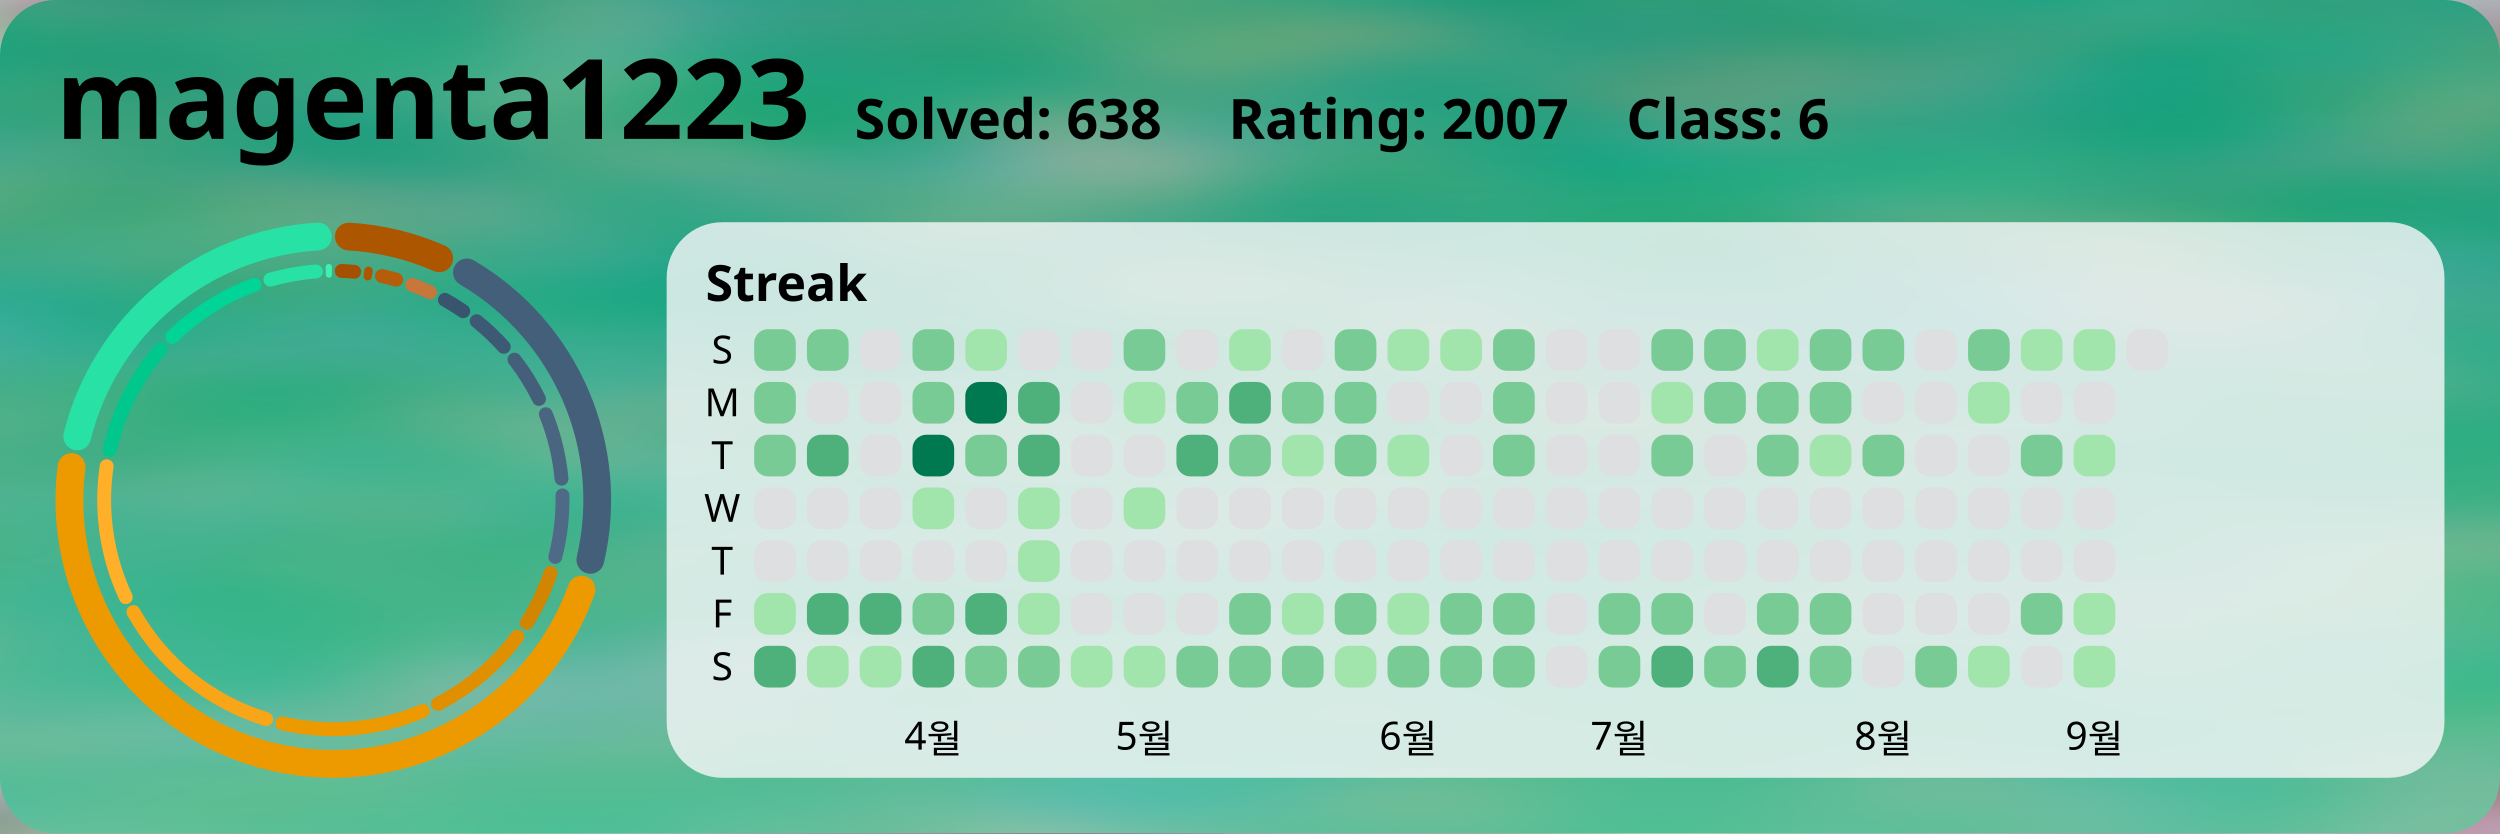
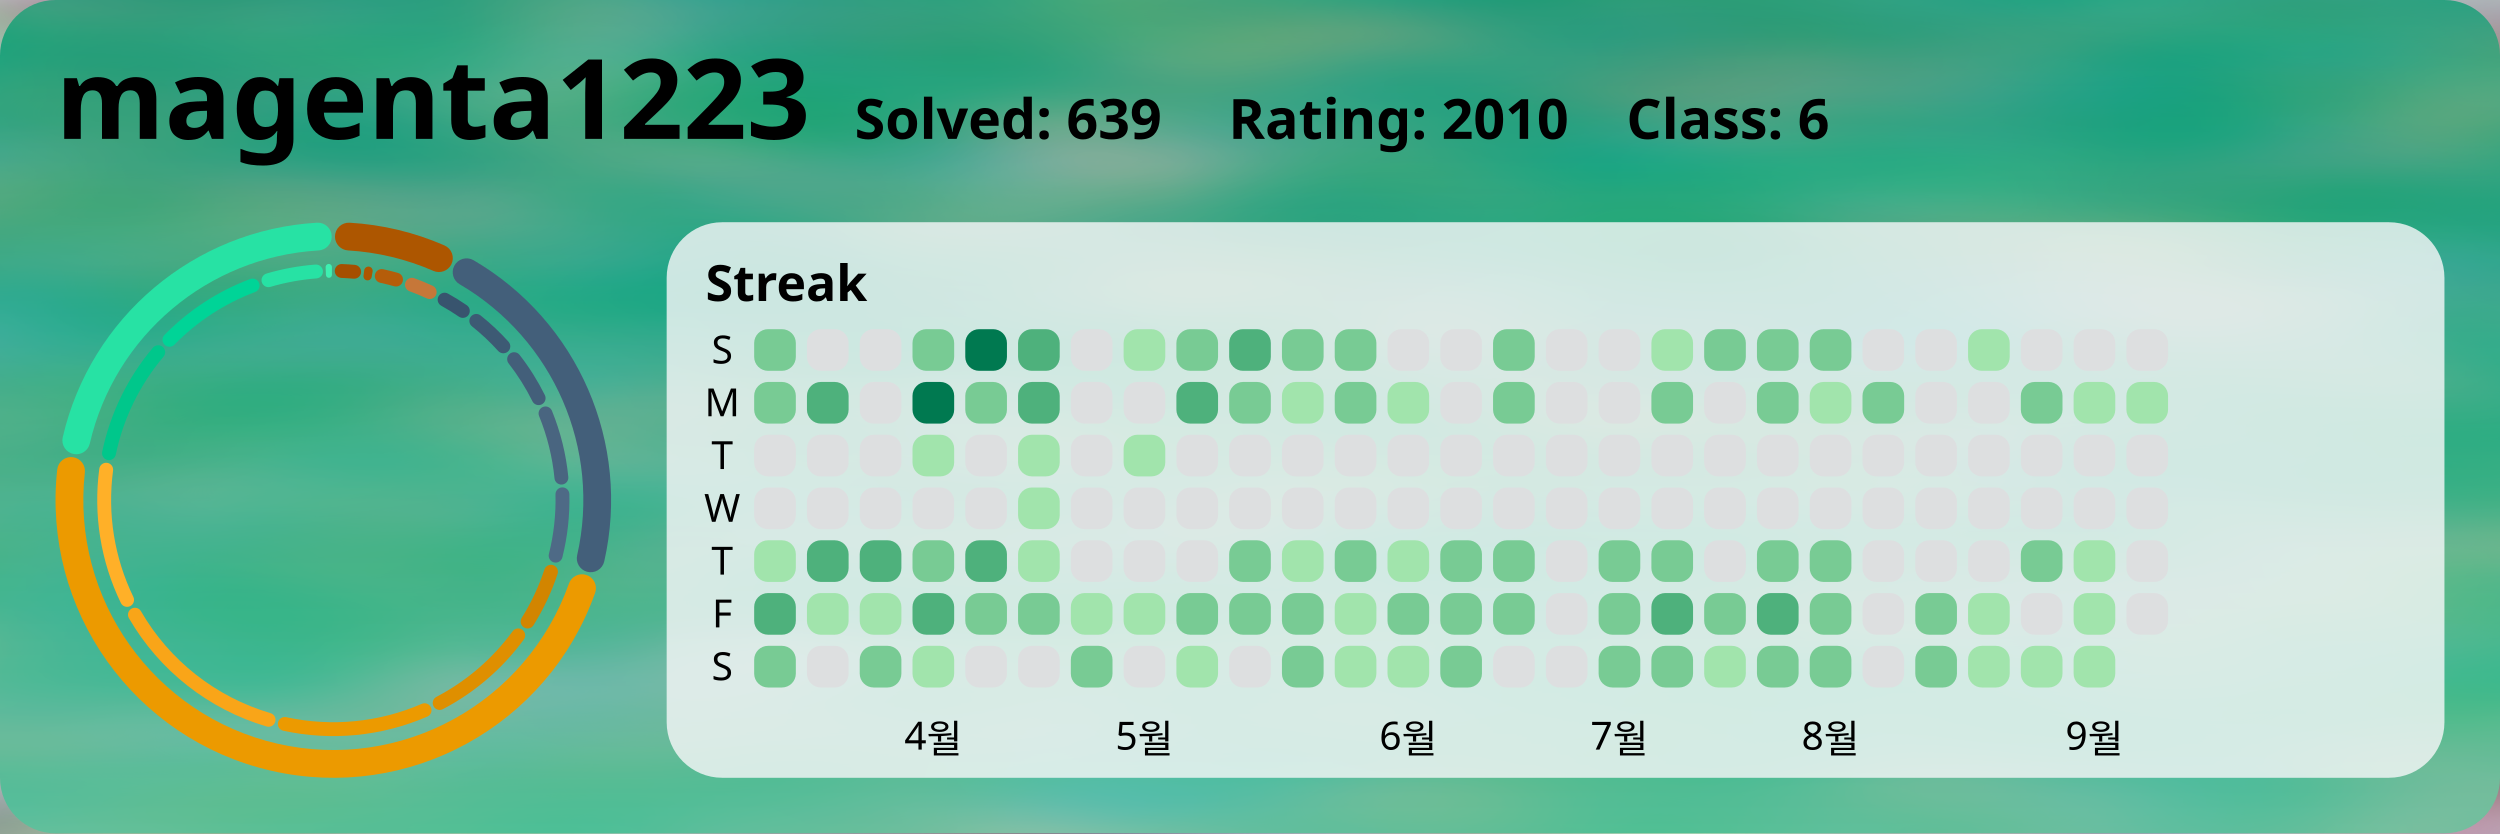
<svg xmlns="http://www.w3.org/2000/svg" id="svg" width="2700" height="900">
  <defs>
    <linearGradient id="ffflux-gradient" gradientTransform="rotate(360, 0.5, 0.5)" x1="50%" y1="0%" x2="50%" y2="100%">
      <stop id="stop1" stop-color="#00C78B" stop-opacity="1" offset="0%" />
      <stop id="stop2" stop-color="#51FDBD" stop-opacity="1" offset="100%" />
    </linearGradient>
    <filter id="ffflux-filter" x="-20%" y="-20%" width="140%" height="140%" filterUnits="objectBoundingBox" primitiveUnits="userSpaceOnUse" color-interpolation-filters="sRGB">
      <feTurbulence type="fractalNoise" baseFrequency="0.002 0.007" numOctaves="2" seed="2" stitchTiles="stitch" x="0%" y="0%" width="100%" height="100%" result="turbulence" />
      <feGaussianBlur stdDeviation="0 0" x="0%" y="0%" width="100%" height="100%" in="turbulence" edgeMode="duplicate" result="blur" />
      <feBlend mode="screen" x="0%" y="0%" width="100%" height="100%" in="SourceGraphic" in2="blur" result="blend" />
      <feComponentTransfer>
        <feFuncR type="linear" slope="0.75" />
        <feFuncG type="linear" slope="0.75" />
        <feFuncB type="linear" slope="0.75" />
      </feComponentTransfer>
    </filter>
  </defs>
  <rect width="2700" height="900" fill="url(#ffflux-gradient)" filter="url(#ffflux-filter)" rx="60" ry="60" />
  <text x="60" y="150" style="font-size: 120px; color: black; font-family: &quot;Noto Sans&quot;, sans-serif; font-weight: bold;">magenta1223</text>
-   <text x="922.984" y="150" style="font-size: 60px; color: black; font-family: &quot;Noto Sans&quot;, sans-serif; font-weight: bold;">Solved: 638</text>
-   <text x="1326.672" y="150" style="font-size: 60px; color: black; font-family: &quot;Noto Sans&quot;, sans-serif; font-weight: bold;">Rating: 2007</text>
+   <text x="922.984" y="150" style="font-size: 60px; color: black; font-family: &quot;Noto Sans&quot;, sans-serif; font-weight: bold;">Solved: 639</text>
+   <text x="1326.672" y="150" style="font-size: 60px; color: black; font-family: &quot;Noto Sans&quot;, sans-serif; font-weight: bold;">Rating: 2010</text>
  <text x="1756.453" y="150" style="font-size: 60px; color: black; font-family: &quot;Noto Sans&quot;, sans-serif; font-weight: bold;">Class: 6</text>
  <g transform="translate(360,540)">
    <path d="M0,-255L0,-240Z" fill="#9D4900" />
-     <path d="M1.528,-247.335A7.5,7.5,0,0,1,9.302,-254.83A255,255,0,0,1,23.26,-253.937A7.5,7.5,0,0,1,30.015,-245.512L30.015,-245.512A7.5,7.5,0,0,1,21.892,-238.999A240,240,0,0,0,8.754,-239.84A7.5,7.5,0,0,1,1.528,-247.335Z" fill="#A54F00" />
-     <path d="M33.423,-248.061A4.626,4.626,0,1,1,42.566,-246.657L41.528,-240.858A4.481,4.481,0,0,1,32.672,-242.219Z" fill="#AD5600" />
-     <path d="M45.052,-243.202A7.5,7.5,0,0,1,54.024,-249.212A255,255,0,0,1,70.021,-245.198A7.5,7.5,0,0,1,75.094,-235.665L75.094,-235.665A7.5,7.5,0,0,1,65.902,-230.775A240,240,0,0,0,50.846,-234.552A7.5,7.5,0,0,1,45.052,-243.202Z" fill="#B55D0A" />
-     <path d="M77.999,-234.719A7.5,7.5,0,0,1,87.711,-239.441A255,255,0,0,1,107.573,-231.199A7.5,7.5,0,0,1,111.089,-220.989L111.089,-220.989A7.5,7.5,0,0,1,101.246,-217.599A240,240,0,0,0,82.551,-225.356A7.5,7.5,0,0,1,77.999,-234.719Z" fill="#C67739" />
-     <path d="M113.811,-219.6A7.5,7.5,0,0,1,124.143,-222.741A255,255,0,0,1,144.541,-210.078A7.5,7.5,0,0,1,146.309,-199.426L146.309,-199.426A7.5,7.5,0,0,1,136.039,-197.721A240,240,0,0,0,116.84,-209.639A7.5,7.5,0,0,1,113.811,-219.6Z" fill="#38546E" />
-     <path d="M148.762,-197.603A7.5,7.5,0,0,1,159.472,-198.982A255,255,0,0,1,189.652,-170.461A7.5,7.5,0,0,1,188.881,-159.691L188.881,-159.691A7.5,7.5,0,0,1,178.496,-160.434A240,240,0,0,0,150.091,-187.277A7.5,7.5,0,0,1,148.762,-197.603Z" fill="#3D5A74" />
-     <path d="M190.839,-157.345A7.5,7.5,0,0,1,201.575,-156.181A255,255,0,0,1,228.85,-112.484A7.5,7.5,0,0,1,225.18,-102.328L225.18,-102.328A7.5,7.5,0,0,1,215.388,-105.867A240,240,0,0,0,189.717,-146.994A7.5,7.5,0,0,1,190.839,-157.345Z" fill="#435F7A" />
-     <path d="M226.427,-99.539A7.5,7.5,0,0,1,236.442,-95.5A255,255,0,0,1,253.897,-23.687A7.5,7.5,0,0,1,246.854,-15.502L246.854,-15.502A7.5,7.5,0,0,1,238.962,-22.293A240,240,0,0,0,222.533,-89.883A7.5,7.5,0,0,1,226.427,-99.539Z" fill="#496580" />
-     <path d="M247.026,-12.451A7.5,7.5,0,0,1,254.949,-5.113A255,255,0,0,1,247.001,63.366A7.5,7.5,0,0,1,237.609,68.694L237.609,68.694A7.5,7.5,0,0,1,232.472,59.639A240,240,0,0,0,239.952,-4.813A7.5,7.5,0,0,1,247.026,-12.451Z" fill="#4E6A86" />
-     <path d="M236.742,71.625A7.5,7.5,0,0,1,241.725,81.205A255,255,0,0,1,215.264,136.698A7.5,7.5,0,0,1,204.684,138.858L204.684,138.858A7.5,7.5,0,0,1,202.601,128.657A240,240,0,0,0,227.505,76.428A7.5,7.5,0,0,1,236.742,71.625Z" fill="#D28500" />
-     <path d="M202.953,141.376A7.5,7.5,0,0,1,204.725,152.028A255,255,0,0,1,116.405,226.881A7.5,7.5,0,0,1,106.188,223.386L106.188,223.386A7.5,7.5,0,0,1,109.558,213.535A240,240,0,0,0,192.683,143.085A7.5,7.5,0,0,1,202.953,141.376Z" fill="#DF8F00" />
-     <path d="M103.42,224.681A7.5,7.5,0,0,1,99.555,234.763A255,255,0,0,1,-56.665,248.624A7.5,7.5,0,0,1,-62.245,239.38L-62.245,239.38A7.5,7.5,0,0,1,-53.332,233.999A240,240,0,0,0,93.698,220.954A7.5,7.5,0,0,1,103.42,224.681Z" fill="#EC9A00" />
-     <path d="M-65.198,238.592A7.5,7.5,0,0,1,-74.64,243.832A255,255,0,0,1,-222.435,124.69A7.5,7.5,0,0,1,-219.319,114.351L-219.319,114.351A7.5,7.5,0,0,1,-209.351,117.355A240,240,0,0,0,-70.249,229.489A7.5,7.5,0,0,1,-65.198,238.592Z" fill="#F9A518" />
-     <path d="M-220.715,111.632A7.5,7.5,0,0,1,-230.934,108.141A255,255,0,0,1,-252.217,-37.572A7.5,7.5,0,0,1,-243.424,-43.84L-243.424,-43.84A7.5,7.5,0,0,1,-237.381,-35.362A240,240,0,0,0,-217.35,101.78A7.5,7.5,0,0,1,-220.715,111.632Z" fill="#FFB028" />
-     <path d="M-242.864,-46.844A7.5,7.5,0,0,1,-248.806,-55.86A255,255,0,0,1,-192.015,-167.795A7.5,7.5,0,0,1,-181.23,-168.324L-181.23,-168.324A7.5,7.5,0,0,1,-180.72,-157.925A240,240,0,0,0,-234.171,-52.574A7.5,7.5,0,0,1,-242.864,-46.844Z" fill="#00C78B" />
-     <path d="M-179.136,-170.55A7.5,7.5,0,0,1,-179.271,-181.347A255,255,0,0,1,-87.711,-239.441A7.5,7.5,0,0,1,-77.999,-234.719L-77.999,-234.719A7.5,7.5,0,0,1,-82.551,-225.356A240,240,0,0,0,-168.726,-170.68A7.5,7.5,0,0,1,-179.136,-170.55Z" fill="#00D497" />
-     <path d="M-75.094,-235.665A7.5,7.5,0,0,1,-70.021,-245.198A255,255,0,0,1,-19.315,-254.267A7.5,7.5,0,0,1,-11.252,-247.084L-11.252,-247.084A7.5,7.5,0,0,1,-18.178,-239.311A240,240,0,0,0,-65.902,-230.775A7.5,7.5,0,0,1,-75.094,-235.665Z" fill="#27E2A4" />
-     <path d="M-8.364,-251.398A3.419,3.419,0,1,1,-1.528,-251.532L-1.528,-243.209A3.256,3.256,0,0,1,-8.037,-243.08Z" fill="#3EF0B1" />
+     <path d="M1.528,-247.335A7.5,7.5,0,0,1,9.302,-254.83A255,255,0,0,1,23.159,-253.946A7.5,7.5,0,0,1,29.917,-245.524L29.917,-245.524A7.5,7.5,0,0,1,21.796,-239.008A240,240,0,0,0,8.754,-239.84A7.5,7.5,0,0,1,1.528,-247.335Z" fill="#A54F00" />
+     <path d="M33.327,-248.094A4.607,4.607,0,1,1,42.433,-246.699L41.392,-240.863A4.462,4.462,0,0,1,32.573,-242.213Z" fill="#AD5600" />
+     <path d="M44.918,-243.227A7.5,7.5,0,0,1,53.886,-249.241A255,255,0,0,1,69.78,-245.267A7.5,7.5,0,0,1,74.862,-235.739L74.862,-235.739A7.5,7.5,0,0,1,65.676,-230.839A240,240,0,0,0,50.716,-234.58A7.5,7.5,0,0,1,44.918,-243.227Z" fill="#B55D0A" />
+     <path d="M77.769,-234.796A7.5,7.5,0,0,1,87.476,-239.527A255,255,0,0,1,107.233,-231.357A7.5,7.5,0,0,1,110.764,-221.153L110.764,-221.153A7.5,7.5,0,0,1,100.925,-217.748A240,240,0,0,0,82.33,-225.437A7.5,7.5,0,0,1,77.769,-234.796Z" fill="#C67739" />
+     <path d="M113.488,-219.767A7.5,7.5,0,0,1,123.814,-222.924A255,255,0,0,1,144.122,-210.366A7.5,7.5,0,0,1,145.911,-199.717L145.911,-199.717A7.5,7.5,0,0,1,135.644,-197.992A240,240,0,0,0,116.531,-209.811A7.5,7.5,0,0,1,113.488,-219.767Z" fill="#38546E" />
+     <path d="M148.368,-197.899A7.5,7.5,0,0,1,159.075,-199.299A255,255,0,0,1,189.186,-170.979A7.5,7.5,0,0,1,188.444,-160.206L188.444,-160.206A7.5,7.5,0,0,1,178.057,-160.921A240,240,0,0,0,149.718,-187.576A7.5,7.5,0,0,1,148.368,-197.899Z" fill="#3D5A74" />
+     <path d="M190.409,-157.865A7.5,7.5,0,0,1,201.148,-156.731A255,255,0,0,1,228.445,-113.305A7.5,7.5,0,0,1,224.811,-103.136L224.811,-103.136A7.5,7.5,0,0,1,215.007,-106.64A240,240,0,0,0,189.315,-147.512A7.5,7.5,0,0,1,190.409,-157.865Z" fill="#435F7A" />
+     <path d="M226.068,-100.351A7.5,7.5,0,0,1,236.097,-96.348A255,255,0,0,1,253.783,-24.886A7.5,7.5,0,0,1,246.778,-16.668L246.778,-16.668A7.5,7.5,0,0,1,238.854,-23.422A240,240,0,0,0,222.209,-90.681A7.5,7.5,0,0,1,226.068,-100.351Z" fill="#496580" />
+     <path d="M246.965,-13.618A7.5,7.5,0,0,1,254.922,-6.318A255,255,0,0,1,247.365,61.933A7.5,7.5,0,0,1,238.004,67.315L238.004,67.315A7.5,7.5,0,0,1,232.814,58.29A240,240,0,0,0,239.926,-5.946A7.5,7.5,0,0,1,246.965,-13.618Z" fill="#4E6A86" />
+     <path d="M237.154,70.251A7.5,7.5,0,0,1,242.191,79.802A255,255,0,0,1,216.186,135.236A7.5,7.5,0,0,1,205.621,137.467L205.621,137.467A7.5,7.5,0,0,1,203.469,127.281A240,240,0,0,0,227.945,75.108A7.5,7.5,0,0,1,237.154,70.251Z" fill="#D28500" />
+     <path d="M203.907,139.997A7.5,7.5,0,0,1,205.751,150.637A255,255,0,0,1,118.315,225.891A7.5,7.5,0,0,1,108.069,222.482L108.069,222.482A7.5,7.5,0,0,1,111.355,212.603A240,240,0,0,0,193.648,141.776A7.5,7.5,0,0,1,203.907,139.997Z" fill="#DF8F00" />
+     <path d="M105.312,223.8A7.5,7.5,0,0,1,101.532,233.915A255,255,0,0,1,-54.022,249.212A7.5,7.5,0,0,1,-59.701,240.027L-59.701,240.027A7.5,7.5,0,0,1,-50.845,234.552A240,240,0,0,0,95.559,220.155A7.5,7.5,0,0,1,105.312,223.8Z" fill="#EC9A00" />
+     <path d="M-62.661,239.271A7.5,7.5,0,0,1,-72.047,244.61A255,255,0,0,1,-220.767,127.62A7.5,7.5,0,0,1,-217.788,117.241L-217.788,117.241A7.5,7.5,0,0,1,-207.781,120.113A240,240,0,0,0,-67.809,230.221A7.5,7.5,0,0,1,-62.661,239.271Z" fill="#F9A518" />
+     <path d="M-219.22,114.541A7.5,7.5,0,0,1,-229.484,111.185A255,255,0,0,1,-252.761,-33.715A7.5,7.5,0,0,1,-244.065,-40.116L-244.065,-40.116A7.5,7.5,0,0,1,-237.893,-31.731A240,240,0,0,0,-215.985,104.645A7.5,7.5,0,0,1,-219.22,114.541Z" fill="#FFB028" />
+     <path d="M-243.551,-43.128A7.5,7.5,0,0,1,-249.631,-52.052A255,255,0,0,1,-194.849,-164.495A7.5,7.5,0,0,1,-184.075,-165.208L-184.075,-165.208A7.5,7.5,0,0,1,-183.388,-154.819A240,240,0,0,0,-234.947,-48.99A7.5,7.5,0,0,1,-243.551,-43.128Z" fill="#00C78B" />
+     <path d="M-182.019,-167.469A7.5,7.5,0,0,1,-182.338,-178.263A255,255,0,0,1,-89.819,-238.658A7.5,7.5,0,0,1,-80.067,-234.022L-80.067,-234.022A7.5,7.5,0,0,1,-84.536,-224.619A240,240,0,0,0,-171.613,-167.777A7.5,7.5,0,0,1,-182.019,-167.469Z" fill="#00D497" />
+     <path d="M-77.169,-234.994A7.5,7.5,0,0,1,-72.181,-244.571A255,255,0,0,1,-19.283,-254.27A7.5,7.5,0,0,1,-11.222,-247.085L-11.222,-247.085A7.5,7.5,0,0,1,-18.149,-239.313A240,240,0,0,0,-67.935,-230.184A7.5,7.5,0,0,1,-77.169,-234.994Z" fill="#27E2A4" />
+     <path d="M-8.334,-251.414A3.404,3.404,0,1,1,-1.528,-251.548L-1.528,-243.194A3.24,3.24,0,0,1,-8.006,-243.067Z" fill="#3EF0B1" />
    <path d="M0,-255L0,-240Z" fill="#51FDBD" />
    <path d="M0,-255L0,-240Z" fill="#009EE5" />
    <path d="M0,-255L0,-240Z" fill="#00A9F0" />
    <path d="M0,-255L0,-240Z" fill="#00B4FC" />
    <path d="M0,-255L0,-240Z" fill="#2BBFFF" />
    <path d="M0,-255L0,-240Z" fill="#41CAFF" />
    <path d="M0,-255L0,-240Z" fill="#E0004C" />
    <path d="M0,-255L0,-240Z" fill="#EA0053" />
    <path d="M0,-255L0,-240Z" fill="#F5005A" />
    <path d="M0,-255L0,-240Z" fill="#FF0062" />
    <path d="M0,-255L0,-240Z" fill="#CE3D38" />
-     <path d="M1.761,-284.507A15,15,0,0,1,17.643,-299.481A300,300,0,0,1,120.444,-274.76A15,15,0,0,1,127.782,-254.203L127.782,-254.203A15,15,0,0,1,108.399,-247.284A270,270,0,0,0,15.879,-269.533A15,15,0,0,1,1.761,-284.507Z" fill="#AD5600" />
-     <path d="M130.919,-252.601A15,15,0,0,1,151.872,-258.718A300,300,0,0,1,292.184,68.033A15,15,0,0,1,273.32,79.015L273.32,79.015A15,15,0,0,1,262.966,61.229A270,270,0,0,0,136.685,-232.846A15,15,0,0,1,130.919,-252.601Z" fill="#435F7A" />
-     <path d="M272.321,82.392A15,15,0,0,1,282.175,101.87A300,300,0,0,1,-297.64,-37.558A15,15,0,0,1,-280.008,-50.425L-280.008,-50.425A15,15,0,0,1,-267.876,-33.802A270,270,0,0,0,253.957,91.683A15,15,0,0,1,272.321,82.392Z" fill="#EC9A00" />
-     <path d="M-279.362,-53.888A15,15,0,0,1,-291.171,-72.246A300,300,0,0,1,-17.643,-299.481A15,15,0,0,1,-1.761,-284.507L-1.761,-284.507A15,15,0,0,1,-15.879,-269.533A270,270,0,0,0,-262.054,-65.021A15,15,0,0,1,-279.362,-53.888Z" fill="#27E2A4" />
+     <path d="M1.761,-284.507A15,15,0,0,1,17.643,-299.481A300,300,0,0,1,120.039,-274.937A15,15,0,0,1,127.407,-254.391L127.407,-254.391A15,15,0,0,1,108.035,-247.444A270,270,0,0,0,15.879,-269.533A15,15,0,0,1,1.761,-284.507Z" fill="#AD5600" />
+     <path d="M130.547,-252.794A15,15,0,0,1,151.491,-258.941A300,300,0,0,1,292.574,66.337A15,15,0,0,1,273.774,77.429L273.774,77.429A15,15,0,0,1,263.316,59.704A270,270,0,0,0,136.342,-233.047A15,15,0,0,1,130.547,-252.794Z" fill="#435F7A" />
+     <path d="M272.794,80.812A15,15,0,0,1,282.761,100.232A300,300,0,0,1,-298.179,-33.006A15,15,0,0,1,-280.746,-46.142L-280.746,-46.142A15,15,0,0,1,-268.361,-29.705A270,270,0,0,0,254.485,90.209A15,15,0,0,1,272.794,80.812Z" fill="#EC9A00" />
+     <path d="M-280.153,-49.614A15,15,0,0,1,-292.241,-67.789A300,300,0,0,1,-17.643,-299.481A15,15,0,0,1,-1.761,-284.507L-1.761,-284.507A15,15,0,0,1,-15.879,-269.533A270,270,0,0,0,-263.017,-61.01A15,15,0,0,1,-280.153,-49.614Z" fill="#27E2A4" />
    <path d="M0,-300L0,-270Z" fill="#00B4FC" />
    <path d="M0,-300L0,-270Z" fill="#F5005A" />
  </g>
  <rect transform="translate(720,240)" width="1920" height="600" rx="60" ry="60" style="fill: rgb(247, 248, 249); opacity: 0.8;" />
  <text transform="translate(720,240)" x="42" y="66" style="dominant-baseline: middle; font-size: 54px; color: black; font-family: &quot;Noto Sans&quot;, sans-serif; font-weight: bold;">Streak</text>
  <g transform="translate(780,378)">
    <text x="0" y="0" style="text-anchor: middle; dominant-baseline: middle; font-size: 42px; color: black; font-family: &quot;Noto Sans&quot;, sans-serif;">S</text>
    <text x="0" y="57" style="text-anchor: middle; dominant-baseline: middle; font-size: 42px; color: black; font-family: &quot;Noto Sans&quot;, sans-serif;">M</text>
    <text x="0" y="114" style="text-anchor: middle; dominant-baseline: middle; font-size: 42px; color: black; font-family: &quot;Noto Sans&quot;, sans-serif;">T</text>
    <text x="0" y="171" style="text-anchor: middle; dominant-baseline: middle; font-size: 42px; color: black; font-family: &quot;Noto Sans&quot;, sans-serif;">W</text>
    <text x="0" y="228" style="text-anchor: middle; dominant-baseline: middle; font-size: 42px; color: black; font-family: &quot;Noto Sans&quot;, sans-serif;">T</text>
    <text x="0" y="285" style="text-anchor: middle; dominant-baseline: middle; font-size: 42px; color: black; font-family: &quot;Noto Sans&quot;, sans-serif;">F</text>
    <text x="0" y="342" style="text-anchor: middle; dominant-baseline: middle; font-size: 42px; color: black; font-family: &quot;Noto Sans&quot;, sans-serif;">S</text>
    <rect rx="15" ry="15" width="45" height="45" fill="#78CB94" x="34.5" y="-22.5" />
    <rect rx="15" ry="15" width="45" height="45" fill="#78CB94" x="34.5" y="34.5" />
-     <rect rx="15" ry="15" width="45" height="45" fill="#78CB94" x="34.5" y="91.5" />
+     <rect rx="15" ry="15" width="45" height="45" fill="#DDDFE0" x="34.5" y="91.5" />
    <rect rx="15" ry="15" width="45" height="45" fill="#DDDFE0" x="34.5" y="148.5" />
-     <rect rx="15" ry="15" width="45" height="45" fill="#DDDFE0" x="34.5" y="205.5" />
-     <rect rx="15" ry="15" width="45" height="45" fill="#A1E4AC" x="34.5" y="262.5" />
-     <rect rx="15" ry="15" width="45" height="45" fill="#4EB17C" x="34.5" y="319.5" />
-     <rect rx="15" ry="15" width="45" height="45" fill="#78CB94" x="91.5" y="-22.5" />
-     <rect rx="15" ry="15" width="45" height="45" fill="#DDDFE0" x="91.5" y="34.5" />
-     <rect rx="15" ry="15" width="45" height="45" fill="#4EB17C" x="91.5" y="91.5" />
+     <rect rx="15" ry="15" width="45" height="45" fill="#A1E4AC" x="34.5" y="205.5" />
+     <rect rx="15" ry="15" width="45" height="45" fill="#4EB17C" x="34.5" y="262.5" />
+     <rect rx="15" ry="15" width="45" height="45" fill="#78CB94" x="34.5" y="319.5" />
+     <rect rx="15" ry="15" width="45" height="45" fill="#DDDFE0" x="91.5" y="-22.5" />
+     <rect rx="15" ry="15" width="45" height="45" fill="#4EB17C" x="91.5" y="34.5" />
+     <rect rx="15" ry="15" width="45" height="45" fill="#DDDFE0" x="91.5" y="91.5" />
    <rect rx="15" ry="15" width="45" height="45" fill="#DDDFE0" x="91.5" y="148.5" />
-     <rect rx="15" ry="15" width="45" height="45" fill="#DDDFE0" x="91.5" y="205.5" />
-     <rect rx="15" ry="15" width="45" height="45" fill="#4EB17C" x="91.5" y="262.5" />
-     <rect rx="15" ry="15" width="45" height="45" fill="#A1E4AC" x="91.5" y="319.5" />
+     <rect rx="15" ry="15" width="45" height="45" fill="#4EB17C" x="91.5" y="205.5" />
+     <rect rx="15" ry="15" width="45" height="45" fill="#A1E4AC" x="91.5" y="262.5" />
+     <rect rx="15" ry="15" width="45" height="45" fill="#DDDFE0" x="91.5" y="319.5" />
    <rect rx="15" ry="15" width="45" height="45" fill="#DDDFE0" x="148.5" y="-22.5" />
    <rect rx="15" ry="15" width="45" height="45" fill="#DDDFE0" x="148.5" y="34.5" />
    <rect rx="15" ry="15" width="45" height="45" fill="#DDDFE0" x="148.5" y="91.5" />
    <rect rx="15" ry="15" width="45" height="45" fill="#DDDFE0" x="148.5" y="148.5" />
-     <rect rx="15" ry="15" width="45" height="45" fill="#DDDFE0" x="148.5" y="205.5" />
-     <rect rx="15" ry="15" width="45" height="45" fill="#4EB17C" x="148.5" y="262.5" />
-     <rect rx="15" ry="15" width="45" height="45" fill="#A1E4AC" x="148.5" y="319.5" />
+     <rect rx="15" ry="15" width="45" height="45" fill="#4EB17C" x="148.5" y="205.5" />
+     <rect rx="15" ry="15" width="45" height="45" fill="#A1E4AC" x="148.5" y="262.5" />
+     <rect rx="15" ry="15" width="45" height="45" fill="#78CB94" x="148.5" y="319.5" />
    <rect rx="15" ry="15" width="45" height="45" fill="#78CB94" x="205.5" y="-22.5" />
-     <rect rx="15" ry="15" width="45" height="45" fill="#78CB94" x="205.5" y="34.5" />
-     <rect rx="15" ry="15" width="45" height="45" fill="#007950" x="205.5" y="91.5" />
-     <rect rx="15" ry="15" width="45" height="45" fill="#A1E4AC" x="205.5" y="148.5" />
-     <rect rx="15" ry="15" width="45" height="45" fill="#DDDFE0" x="205.5" y="205.5" />
-     <rect rx="15" ry="15" width="45" height="45" fill="#78CB94" x="205.5" y="262.5" />
-     <rect rx="15" ry="15" width="45" height="45" fill="#4EB17C" x="205.5" y="319.5" />
+     <rect rx="15" ry="15" width="45" height="45" fill="#007950" x="205.5" y="34.5" />
+     <rect rx="15" ry="15" width="45" height="45" fill="#A1E4AC" x="205.5" y="91.5" />
+     <rect rx="15" ry="15" width="45" height="45" fill="#DDDFE0" x="205.5" y="148.5" />
+     <rect rx="15" ry="15" width="45" height="45" fill="#78CB94" x="205.5" y="205.5" />
+     <rect rx="15" ry="15" width="45" height="45" fill="#4EB17C" x="205.5" y="262.5" />
+     <rect rx="15" ry="15" width="45" height="45" fill="#A1E4AC" x="205.5" y="319.5" />
    <text x="228" y="399" style="text-anchor: middle; dominant-baseline: hanging; font-size: 42px; color: black; font-family: &quot;Noto Sans&quot;, sans-serif;">4월</text>
-     <rect rx="15" ry="15" width="45" height="45" fill="#A1E4AC" x="262.5" y="-22.5" />
-     <rect rx="15" ry="15" width="45" height="45" fill="#007950" x="262.5" y="34.5" />
-     <rect rx="15" ry="15" width="45" height="45" fill="#78CB94" x="262.5" y="91.5" />
+     <rect rx="15" ry="15" width="45" height="45" fill="#007950" x="262.5" y="-22.5" />
+     <rect rx="15" ry="15" width="45" height="45" fill="#78CB94" x="262.5" y="34.5" />
+     <rect rx="15" ry="15" width="45" height="45" fill="#DDDFE0" x="262.5" y="91.5" />
    <rect rx="15" ry="15" width="45" height="45" fill="#DDDFE0" x="262.5" y="148.5" />
-     <rect rx="15" ry="15" width="45" height="45" fill="#DDDFE0" x="262.5" y="205.5" />
-     <rect rx="15" ry="15" width="45" height="45" fill="#4EB17C" x="262.5" y="262.5" />
-     <rect rx="15" ry="15" width="45" height="45" fill="#78CB94" x="262.5" y="319.5" />
-     <rect rx="15" ry="15" width="45" height="45" fill="#DDDFE0" x="319.5" y="-22.5" />
+     <rect rx="15" ry="15" width="45" height="45" fill="#4EB17C" x="262.5" y="205.5" />
+     <rect rx="15" ry="15" width="45" height="45" fill="#78CB94" x="262.5" y="262.5" />
+     <rect rx="15" ry="15" width="45" height="45" fill="#DDDFE0" x="262.5" y="319.5" />
+     <rect rx="15" ry="15" width="45" height="45" fill="#4EB17C" x="319.5" y="-22.5" />
    <rect rx="15" ry="15" width="45" height="45" fill="#4EB17C" x="319.5" y="34.5" />
-     <rect rx="15" ry="15" width="45" height="45" fill="#4EB17C" x="319.5" y="91.5" />
+     <rect rx="15" ry="15" width="45" height="45" fill="#A1E4AC" x="319.5" y="91.5" />
    <rect rx="15" ry="15" width="45" height="45" fill="#A1E4AC" x="319.5" y="148.5" />
    <rect rx="15" ry="15" width="45" height="45" fill="#A1E4AC" x="319.5" y="205.5" />
-     <rect rx="15" ry="15" width="45" height="45" fill="#A1E4AC" x="319.5" y="262.5" />
-     <rect rx="15" ry="15" width="45" height="45" fill="#78CB94" x="319.5" y="319.5" />
+     <rect rx="15" ry="15" width="45" height="45" fill="#78CB94" x="319.5" y="262.5" />
+     <rect rx="15" ry="15" width="45" height="45" fill="#DDDFE0" x="319.5" y="319.5" />
    <rect rx="15" ry="15" width="45" height="45" fill="#DDDFE0" x="376.5" y="-22.5" />
    <rect rx="15" ry="15" width="45" height="45" fill="#DDDFE0" x="376.5" y="34.5" />
    <rect rx="15" ry="15" width="45" height="45" fill="#DDDFE0" x="376.5" y="91.5" />
    <rect rx="15" ry="15" width="45" height="45" fill="#DDDFE0" x="376.5" y="148.5" />
    <rect rx="15" ry="15" width="45" height="45" fill="#DDDFE0" x="376.5" y="205.5" />
-     <rect rx="15" ry="15" width="45" height="45" fill="#DDDFE0" x="376.5" y="262.5" />
-     <rect rx="15" ry="15" width="45" height="45" fill="#A1E4AC" x="376.5" y="319.5" />
-     <rect rx="15" ry="15" width="45" height="45" fill="#78CB94" x="433.5" y="-22.5" />
-     <rect rx="15" ry="15" width="45" height="45" fill="#A1E4AC" x="433.5" y="34.5" />
-     <rect rx="15" ry="15" width="45" height="45" fill="#DDDFE0" x="433.5" y="91.5" />
-     <rect rx="15" ry="15" width="45" height="45" fill="#A1E4AC" x="433.5" y="148.5" />
+     <rect rx="15" ry="15" width="45" height="45" fill="#A1E4AC" x="376.5" y="262.5" />
+     <rect rx="15" ry="15" width="45" height="45" fill="#78CB94" x="376.5" y="319.5" />
+     <rect rx="15" ry="15" width="45" height="45" fill="#A1E4AC" x="433.5" y="-22.5" />
+     <rect rx="15" ry="15" width="45" height="45" fill="#DDDFE0" x="433.5" y="34.5" />
+     <rect rx="15" ry="15" width="45" height="45" fill="#A1E4AC" x="433.5" y="91.5" />
+     <rect rx="15" ry="15" width="45" height="45" fill="#DDDFE0" x="433.5" y="148.5" />
    <rect rx="15" ry="15" width="45" height="45" fill="#DDDFE0" x="433.5" y="205.5" />
-     <rect rx="15" ry="15" width="45" height="45" fill="#DDDFE0" x="433.5" y="262.5" />
-     <rect rx="15" ry="15" width="45" height="45" fill="#A1E4AC" x="433.5" y="319.5" />
+     <rect rx="15" ry="15" width="45" height="45" fill="#A1E4AC" x="433.5" y="262.5" />
+     <rect rx="15" ry="15" width="45" height="45" fill="#DDDFE0" x="433.5" y="319.5" />
    <text x="456" y="399" style="text-anchor: middle; dominant-baseline: hanging; font-size: 42px; color: black; font-family: &quot;Noto Sans&quot;, sans-serif;">5월</text>
-     <rect rx="15" ry="15" width="45" height="45" fill="#DDDFE0" x="490.5" y="-22.5" />
-     <rect rx="15" ry="15" width="45" height="45" fill="#78CB94" x="490.5" y="34.5" />
-     <rect rx="15" ry="15" width="45" height="45" fill="#4EB17C" x="490.5" y="91.5" />
+     <rect rx="15" ry="15" width="45" height="45" fill="#78CB94" x="490.5" y="-22.5" />
+     <rect rx="15" ry="15" width="45" height="45" fill="#4EB17C" x="490.5" y="34.5" />
+     <rect rx="15" ry="15" width="45" height="45" fill="#DDDFE0" x="490.5" y="91.5" />
    <rect rx="15" ry="15" width="45" height="45" fill="#DDDFE0" x="490.5" y="148.5" />
    <rect rx="15" ry="15" width="45" height="45" fill="#DDDFE0" x="490.5" y="205.5" />
-     <rect rx="15" ry="15" width="45" height="45" fill="#DDDFE0" x="490.5" y="262.5" />
-     <rect rx="15" ry="15" width="45" height="45" fill="#78CB94" x="490.5" y="319.5" />
-     <rect rx="15" ry="15" width="45" height="45" fill="#A1E4AC" x="547.5" y="-22.5" />
-     <rect rx="15" ry="15" width="45" height="45" fill="#4EB17C" x="547.5" y="34.5" />
-     <rect rx="15" ry="15" width="45" height="45" fill="#78CB94" x="547.5" y="91.5" />
+     <rect rx="15" ry="15" width="45" height="45" fill="#78CB94" x="490.5" y="262.5" />
+     <rect rx="15" ry="15" width="45" height="45" fill="#A1E4AC" x="490.5" y="319.5" />
+     <rect rx="15" ry="15" width="45" height="45" fill="#4EB17C" x="547.5" y="-22.5" />
+     <rect rx="15" ry="15" width="45" height="45" fill="#78CB94" x="547.5" y="34.5" />
+     <rect rx="15" ry="15" width="45" height="45" fill="#DDDFE0" x="547.5" y="91.5" />
    <rect rx="15" ry="15" width="45" height="45" fill="#DDDFE0" x="547.5" y="148.5" />
-     <rect rx="15" ry="15" width="45" height="45" fill="#DDDFE0" x="547.5" y="205.5" />
+     <rect rx="15" ry="15" width="45" height="45" fill="#78CB94" x="547.5" y="205.5" />
    <rect rx="15" ry="15" width="45" height="45" fill="#78CB94" x="547.5" y="262.5" />
-     <rect rx="15" ry="15" width="45" height="45" fill="#78CB94" x="547.5" y="319.5" />
-     <rect rx="15" ry="15" width="45" height="45" fill="#DDDFE0" x="604.5" y="-22.5" />
-     <rect rx="15" ry="15" width="45" height="45" fill="#78CB94" x="604.5" y="34.5" />
-     <rect rx="15" ry="15" width="45" height="45" fill="#A1E4AC" x="604.5" y="91.5" />
+     <rect rx="15" ry="15" width="45" height="45" fill="#DDDFE0" x="547.5" y="319.5" />
+     <rect rx="15" ry="15" width="45" height="45" fill="#78CB94" x="604.5" y="-22.5" />
+     <rect rx="15" ry="15" width="45" height="45" fill="#A1E4AC" x="604.5" y="34.5" />
+     <rect rx="15" ry="15" width="45" height="45" fill="#DDDFE0" x="604.5" y="91.5" />
    <rect rx="15" ry="15" width="45" height="45" fill="#DDDFE0" x="604.5" y="148.5" />
-     <rect rx="15" ry="15" width="45" height="45" fill="#DDDFE0" x="604.5" y="205.5" />
-     <rect rx="15" ry="15" width="45" height="45" fill="#A1E4AC" x="604.5" y="262.5" />
+     <rect rx="15" ry="15" width="45" height="45" fill="#A1E4AC" x="604.5" y="205.5" />
+     <rect rx="15" ry="15" width="45" height="45" fill="#78CB94" x="604.5" y="262.5" />
    <rect rx="15" ry="15" width="45" height="45" fill="#78CB94" x="604.5" y="319.5" />
    <rect rx="15" ry="15" width="45" height="45" fill="#78CB94" x="661.5" y="-22.5" />
    <rect rx="15" ry="15" width="45" height="45" fill="#78CB94" x="661.5" y="34.5" />
-     <rect rx="15" ry="15" width="45" height="45" fill="#78CB94" x="661.5" y="91.5" />
+     <rect rx="15" ry="15" width="45" height="45" fill="#DDDFE0" x="661.5" y="91.5" />
    <rect rx="15" ry="15" width="45" height="45" fill="#DDDFE0" x="661.5" y="148.5" />
-     <rect rx="15" ry="15" width="45" height="45" fill="#DDDFE0" x="661.5" y="205.5" />
-     <rect rx="15" ry="15" width="45" height="45" fill="#78CB94" x="661.5" y="262.5" />
+     <rect rx="15" ry="15" width="45" height="45" fill="#78CB94" x="661.5" y="205.5" />
+     <rect rx="15" ry="15" width="45" height="45" fill="#A1E4AC" x="661.5" y="262.5" />
    <rect rx="15" ry="15" width="45" height="45" fill="#A1E4AC" x="661.5" y="319.5" />
-     <rect rx="15" ry="15" width="45" height="45" fill="#A1E4AC" x="718.5" y="-22.5" />
-     <rect rx="15" ry="15" width="45" height="45" fill="#DDDFE0" x="718.5" y="34.5" />
-     <rect rx="15" ry="15" width="45" height="45" fill="#A1E4AC" x="718.5" y="91.5" />
+     <rect rx="15" ry="15" width="45" height="45" fill="#DDDFE0" x="718.5" y="-22.5" />
+     <rect rx="15" ry="15" width="45" height="45" fill="#A1E4AC" x="718.5" y="34.5" />
+     <rect rx="15" ry="15" width="45" height="45" fill="#DDDFE0" x="718.5" y="91.5" />
    <rect rx="15" ry="15" width="45" height="45" fill="#DDDFE0" x="718.5" y="148.5" />
-     <rect rx="15" ry="15" width="45" height="45" fill="#DDDFE0" x="718.5" y="205.5" />
-     <rect rx="15" ry="15" width="45" height="45" fill="#A1E4AC" x="718.5" y="262.5" />
-     <rect rx="15" ry="15" width="45" height="45" fill="#78CB94" x="718.5" y="319.5" />
+     <rect rx="15" ry="15" width="45" height="45" fill="#A1E4AC" x="718.5" y="205.5" />
+     <rect rx="15" ry="15" width="45" height="45" fill="#78CB94" x="718.5" y="262.5" />
+     <rect rx="15" ry="15" width="45" height="45" fill="#A1E4AC" x="718.5" y="319.5" />
    <text x="741" y="399" style="text-anchor: middle; dominant-baseline: hanging; font-size: 42px; color: black; font-family: &quot;Noto Sans&quot;, sans-serif;">6월</text>
-     <rect rx="15" ry="15" width="45" height="45" fill="#A1E4AC" x="775.5" y="-22.5" />
+     <rect rx="15" ry="15" width="45" height="45" fill="#DDDFE0" x="775.5" y="-22.5" />
    <rect rx="15" ry="15" width="45" height="45" fill="#DDDFE0" x="775.5" y="34.5" />
    <rect rx="15" ry="15" width="45" height="45" fill="#DDDFE0" x="775.5" y="91.5" />
    <rect rx="15" ry="15" width="45" height="45" fill="#DDDFE0" x="775.5" y="148.5" />
-     <rect rx="15" ry="15" width="45" height="45" fill="#DDDFE0" x="775.5" y="205.5" />
+     <rect rx="15" ry="15" width="45" height="45" fill="#78CB94" x="775.5" y="205.5" />
    <rect rx="15" ry="15" width="45" height="45" fill="#78CB94" x="775.5" y="262.5" />
    <rect rx="15" ry="15" width="45" height="45" fill="#78CB94" x="775.5" y="319.5" />
    <rect rx="15" ry="15" width="45" height="45" fill="#78CB94" x="832.5" y="-22.5" />
    <rect rx="15" ry="15" width="45" height="45" fill="#78CB94" x="832.5" y="34.5" />
-     <rect rx="15" ry="15" width="45" height="45" fill="#78CB94" x="832.5" y="91.5" />
+     <rect rx="15" ry="15" width="45" height="45" fill="#DDDFE0" x="832.5" y="91.5" />
    <rect rx="15" ry="15" width="45" height="45" fill="#DDDFE0" x="832.5" y="148.5" />
-     <rect rx="15" ry="15" width="45" height="45" fill="#DDDFE0" x="832.5" y="205.5" />
+     <rect rx="15" ry="15" width="45" height="45" fill="#78CB94" x="832.5" y="205.5" />
    <rect rx="15" ry="15" width="45" height="45" fill="#78CB94" x="832.5" y="262.5" />
-     <rect rx="15" ry="15" width="45" height="45" fill="#78CB94" x="832.5" y="319.5" />
+     <rect rx="15" ry="15" width="45" height="45" fill="#DDDFE0" x="832.5" y="319.5" />
    <rect rx="15" ry="15" width="45" height="45" fill="#DDDFE0" x="889.5" y="-22.5" />
    <rect rx="15" ry="15" width="45" height="45" fill="#DDDFE0" x="889.5" y="34.5" />
    <rect rx="15" ry="15" width="45" height="45" fill="#DDDFE0" x="889.5" y="91.5" />
    <rect rx="15" ry="15" width="45" height="45" fill="#DDDFE0" x="889.5" y="148.5" />
    <rect rx="15" ry="15" width="45" height="45" fill="#DDDFE0" x="889.5" y="205.5" />
    <rect rx="15" ry="15" width="45" height="45" fill="#DDDFE0" x="889.5" y="262.5" />
    <rect rx="15" ry="15" width="45" height="45" fill="#DDDFE0" x="889.5" y="319.5" />
    <rect rx="15" ry="15" width="45" height="45" fill="#DDDFE0" x="946.5" y="-22.5" />
    <rect rx="15" ry="15" width="45" height="45" fill="#DDDFE0" x="946.5" y="34.5" />
    <rect rx="15" ry="15" width="45" height="45" fill="#DDDFE0" x="946.5" y="91.5" />
    <rect rx="15" ry="15" width="45" height="45" fill="#DDDFE0" x="946.5" y="148.5" />
-     <rect rx="15" ry="15" width="45" height="45" fill="#DDDFE0" x="946.5" y="205.5" />
+     <rect rx="15" ry="15" width="45" height="45" fill="#78CB94" x="946.5" y="205.5" />
    <rect rx="15" ry="15" width="45" height="45" fill="#78CB94" x="946.5" y="262.5" />
    <rect rx="15" ry="15" width="45" height="45" fill="#78CB94" x="946.5" y="319.5" />
    <text x="969" y="399" style="text-anchor: middle; dominant-baseline: hanging; font-size: 42px; color: black; font-family: &quot;Noto Sans&quot;, sans-serif;">7월</text>
-     <rect rx="15" ry="15" width="45" height="45" fill="#78CB94" x="1003.5" y="-22.5" />
-     <rect rx="15" ry="15" width="45" height="45" fill="#A1E4AC" x="1003.5" y="34.5" />
-     <rect rx="15" ry="15" width="45" height="45" fill="#78CB94" x="1003.5" y="91.5" />
+     <rect rx="15" ry="15" width="45" height="45" fill="#A1E4AC" x="1003.5" y="-22.5" />
+     <rect rx="15" ry="15" width="45" height="45" fill="#78CB94" x="1003.5" y="34.5" />
+     <rect rx="15" ry="15" width="45" height="45" fill="#DDDFE0" x="1003.5" y="91.5" />
    <rect rx="15" ry="15" width="45" height="45" fill="#DDDFE0" x="1003.5" y="148.5" />
-     <rect rx="15" ry="15" width="45" height="45" fill="#DDDFE0" x="1003.5" y="205.5" />
-     <rect rx="15" ry="15" width="45" height="45" fill="#78CB94" x="1003.5" y="262.5" />
-     <rect rx="15" ry="15" width="45" height="45" fill="#4EB17C" x="1003.5" y="319.5" />
+     <rect rx="15" ry="15" width="45" height="45" fill="#78CB94" x="1003.5" y="205.5" />
+     <rect rx="15" ry="15" width="45" height="45" fill="#4EB17C" x="1003.5" y="262.5" />
+     <rect rx="15" ry="15" width="45" height="45" fill="#78CB94" x="1003.5" y="319.5" />
    <rect rx="15" ry="15" width="45" height="45" fill="#78CB94" x="1060.5" y="-22.5" />
-     <rect rx="15" ry="15" width="45" height="45" fill="#78CB94" x="1060.5" y="34.5" />
+     <rect rx="15" ry="15" width="45" height="45" fill="#DDDFE0" x="1060.5" y="34.5" />
    <rect rx="15" ry="15" width="45" height="45" fill="#DDDFE0" x="1060.5" y="91.5" />
    <rect rx="15" ry="15" width="45" height="45" fill="#DDDFE0" x="1060.5" y="148.5" />
    <rect rx="15" ry="15" width="45" height="45" fill="#DDDFE0" x="1060.5" y="205.5" />
-     <rect rx="15" ry="15" width="45" height="45" fill="#DDDFE0" x="1060.5" y="262.5" />
-     <rect rx="15" ry="15" width="45" height="45" fill="#78CB94" x="1060.5" y="319.5" />
-     <rect rx="15" ry="15" width="45" height="45" fill="#A1E4AC" x="1117.5" y="-22.5" />
+     <rect rx="15" ry="15" width="45" height="45" fill="#78CB94" x="1060.5" y="262.5" />
+     <rect rx="15" ry="15" width="45" height="45" fill="#A1E4AC" x="1060.5" y="319.5" />
+     <rect rx="15" ry="15" width="45" height="45" fill="#78CB94" x="1117.5" y="-22.5" />
    <rect rx="15" ry="15" width="45" height="45" fill="#78CB94" x="1117.5" y="34.5" />
-     <rect rx="15" ry="15" width="45" height="45" fill="#78CB94" x="1117.5" y="91.5" />
+     <rect rx="15" ry="15" width="45" height="45" fill="#DDDFE0" x="1117.5" y="91.5" />
    <rect rx="15" ry="15" width="45" height="45" fill="#DDDFE0" x="1117.5" y="148.5" />
-     <rect rx="15" ry="15" width="45" height="45" fill="#DDDFE0" x="1117.5" y="205.5" />
-     <rect rx="15" ry="15" width="45" height="45" fill="#78CB94" x="1117.5" y="262.5" />
-     <rect rx="15" ry="15" width="45" height="45" fill="#4EB17C" x="1117.5" y="319.5" />
+     <rect rx="15" ry="15" width="45" height="45" fill="#78CB94" x="1117.5" y="205.5" />
+     <rect rx="15" ry="15" width="45" height="45" fill="#4EB17C" x="1117.5" y="262.5" />
+     <rect rx="15" ry="15" width="45" height="45" fill="#78CB94" x="1117.5" y="319.5" />
    <rect rx="15" ry="15" width="45" height="45" fill="#78CB94" x="1174.5" y="-22.5" />
-     <rect rx="15" ry="15" width="45" height="45" fill="#78CB94" x="1174.5" y="34.5" />
-     <rect rx="15" ry="15" width="45" height="45" fill="#A1E4AC" x="1174.5" y="91.5" />
+     <rect rx="15" ry="15" width="45" height="45" fill="#A1E4AC" x="1174.5" y="34.5" />
+     <rect rx="15" ry="15" width="45" height="45" fill="#DDDFE0" x="1174.5" y="91.5" />
    <rect rx="15" ry="15" width="45" height="45" fill="#DDDFE0" x="1174.5" y="148.5" />
-     <rect rx="15" ry="15" width="45" height="45" fill="#DDDFE0" x="1174.5" y="205.5" />
+     <rect rx="15" ry="15" width="45" height="45" fill="#78CB94" x="1174.5" y="205.5" />
    <rect rx="15" ry="15" width="45" height="45" fill="#78CB94" x="1174.5" y="262.5" />
    <rect rx="15" ry="15" width="45" height="45" fill="#78CB94" x="1174.5" y="319.5" />
-     <rect rx="15" ry="15" width="45" height="45" fill="#78CB94" x="1231.5" y="-22.5" />
-     <rect rx="15" ry="15" width="45" height="45" fill="#DDDFE0" x="1231.5" y="34.5" />
-     <rect rx="15" ry="15" width="45" height="45" fill="#78CB94" x="1231.5" y="91.5" />
+     <text x="1197" y="399" style="text-anchor: middle; dominant-baseline: hanging; font-size: 42px; color: black; font-family: &quot;Noto Sans&quot;, sans-serif;">8월</text>
+     <rect rx="15" ry="15" width="45" height="45" fill="#DDDFE0" x="1231.5" y="-22.5" />
+     <rect rx="15" ry="15" width="45" height="45" fill="#78CB94" x="1231.5" y="34.5" />
+     <rect rx="15" ry="15" width="45" height="45" fill="#DDDFE0" x="1231.5" y="91.5" />
    <rect rx="15" ry="15" width="45" height="45" fill="#DDDFE0" x="1231.5" y="148.5" />
    <rect rx="15" ry="15" width="45" height="45" fill="#DDDFE0" x="1231.5" y="205.5" />
    <rect rx="15" ry="15" width="45" height="45" fill="#DDDFE0" x="1231.5" y="262.5" />
    <rect rx="15" ry="15" width="45" height="45" fill="#DDDFE0" x="1231.5" y="319.5" />
-     <text x="1254" y="399" style="text-anchor: middle; dominant-baseline: hanging; font-size: 42px; color: black; font-family: &quot;Noto Sans&quot;, sans-serif;">8월</text>
    <rect rx="15" ry="15" width="45" height="45" fill="#DDDFE0" x="1288.5" y="-22.5" />
    <rect rx="15" ry="15" width="45" height="45" fill="#DDDFE0" x="1288.5" y="34.5" />
    <rect rx="15" ry="15" width="45" height="45" fill="#DDDFE0" x="1288.5" y="91.5" />
    <rect rx="15" ry="15" width="45" height="45" fill="#DDDFE0" x="1288.5" y="148.5" />
    <rect rx="15" ry="15" width="45" height="45" fill="#DDDFE0" x="1288.5" y="205.5" />
-     <rect rx="15" ry="15" width="45" height="45" fill="#DDDFE0" x="1288.5" y="262.5" />
+     <rect rx="15" ry="15" width="45" height="45" fill="#78CB94" x="1288.5" y="262.5" />
    <rect rx="15" ry="15" width="45" height="45" fill="#78CB94" x="1288.5" y="319.5" />
-     <rect rx="15" ry="15" width="45" height="45" fill="#78CB94" x="1345.5" y="-22.5" />
-     <rect rx="15" ry="15" width="45" height="45" fill="#A1E4AC" x="1345.5" y="34.5" />
+     <rect rx="15" ry="15" width="45" height="45" fill="#A1E4AC" x="1345.5" y="-22.5" />
+     <rect rx="15" ry="15" width="45" height="45" fill="#DDDFE0" x="1345.5" y="34.5" />
    <rect rx="15" ry="15" width="45" height="45" fill="#DDDFE0" x="1345.5" y="91.5" />
    <rect rx="15" ry="15" width="45" height="45" fill="#DDDFE0" x="1345.5" y="148.5" />
    <rect rx="15" ry="15" width="45" height="45" fill="#DDDFE0" x="1345.5" y="205.5" />
-     <rect rx="15" ry="15" width="45" height="45" fill="#DDDFE0" x="1345.5" y="262.5" />
+     <rect rx="15" ry="15" width="45" height="45" fill="#A1E4AC" x="1345.5" y="262.5" />
    <rect rx="15" ry="15" width="45" height="45" fill="#A1E4AC" x="1345.5" y="319.5" />
-     <rect rx="15" ry="15" width="45" height="45" fill="#A1E4AC" x="1402.5" y="-22.5" />
-     <rect rx="15" ry="15" width="45" height="45" fill="#DDDFE0" x="1402.5" y="34.5" />
-     <rect rx="15" ry="15" width="45" height="45" fill="#78CB94" x="1402.5" y="91.5" />
+     <rect rx="15" ry="15" width="45" height="45" fill="#DDDFE0" x="1402.5" y="-22.5" />
+     <rect rx="15" ry="15" width="45" height="45" fill="#78CB94" x="1402.5" y="34.5" />
+     <rect rx="15" ry="15" width="45" height="45" fill="#DDDFE0" x="1402.5" y="91.5" />
    <rect rx="15" ry="15" width="45" height="45" fill="#DDDFE0" x="1402.5" y="148.5" />
-     <rect rx="15" ry="15" width="45" height="45" fill="#DDDFE0" x="1402.5" y="205.5" />
-     <rect rx="15" ry="15" width="45" height="45" fill="#78CB94" x="1402.5" y="262.5" />
-     <rect rx="15" ry="15" width="45" height="45" fill="#DDDFE0" x="1402.5" y="319.5" />
-     <rect rx="15" ry="15" width="45" height="45" fill="#A1E4AC" x="1459.5" y="-22.5" />
-     <rect rx="15" ry="15" width="45" height="45" fill="#DDDFE0" x="1459.5" y="34.5" />
-     <rect rx="15" ry="15" width="45" height="45" fill="#A1E4AC" x="1459.5" y="91.5" />
+     <rect rx="15" ry="15" width="45" height="45" fill="#78CB94" x="1402.5" y="205.5" />
+     <rect rx="15" ry="15" width="45" height="45" fill="#DDDFE0" x="1402.5" y="262.5" />
+     <rect rx="15" ry="15" width="45" height="45" fill="#A1E4AC" x="1402.5" y="319.5" />
+     <rect rx="15" ry="15" width="45" height="45" fill="#DDDFE0" x="1459.5" y="-22.5" />
+     <rect rx="15" ry="15" width="45" height="45" fill="#A1E4AC" x="1459.5" y="34.5" />
+     <rect rx="15" ry="15" width="45" height="45" fill="#DDDFE0" x="1459.5" y="91.5" />
    <rect rx="15" ry="15" width="45" height="45" fill="#DDDFE0" x="1459.5" y="148.5" />
-     <rect rx="15" ry="15" width="45" height="45" fill="#DDDFE0" x="1459.5" y="205.5" />
+     <rect rx="15" ry="15" width="45" height="45" fill="#A1E4AC" x="1459.5" y="205.5" />
    <rect rx="15" ry="15" width="45" height="45" fill="#A1E4AC" x="1459.5" y="262.5" />
    <rect rx="15" ry="15" width="45" height="45" fill="#A1E4AC" x="1459.5" y="319.5" />
    <text x="1482" y="399" style="text-anchor: middle; dominant-baseline: hanging; font-size: 42px; color: black; font-family: &quot;Noto Sans&quot;, sans-serif;">9월</text>
    <rect rx="15" ry="15" width="45" height="45" fill="#DDDFE0" x="1516.5" y="-22.5" />
+     <rect rx="15" ry="15" width="45" height="45" fill="#A1E4AC" x="1516.5" y="34.5" />
+     <rect rx="15" ry="15" width="45" height="45" fill="#DDDFE0" x="1516.5" y="91.5" />
+     <rect rx="15" ry="15" width="45" height="45" fill="#DDDFE0" x="1516.5" y="148.5" />
+     <rect rx="15" ry="15" width="45" height="45" fill="#DDDFE0" x="1516.5" y="205.5" />
+     <rect rx="15" ry="15" width="45" height="45" fill="#DDDFE0" x="1516.5" y="262.5" />
  </g>
</svg>
